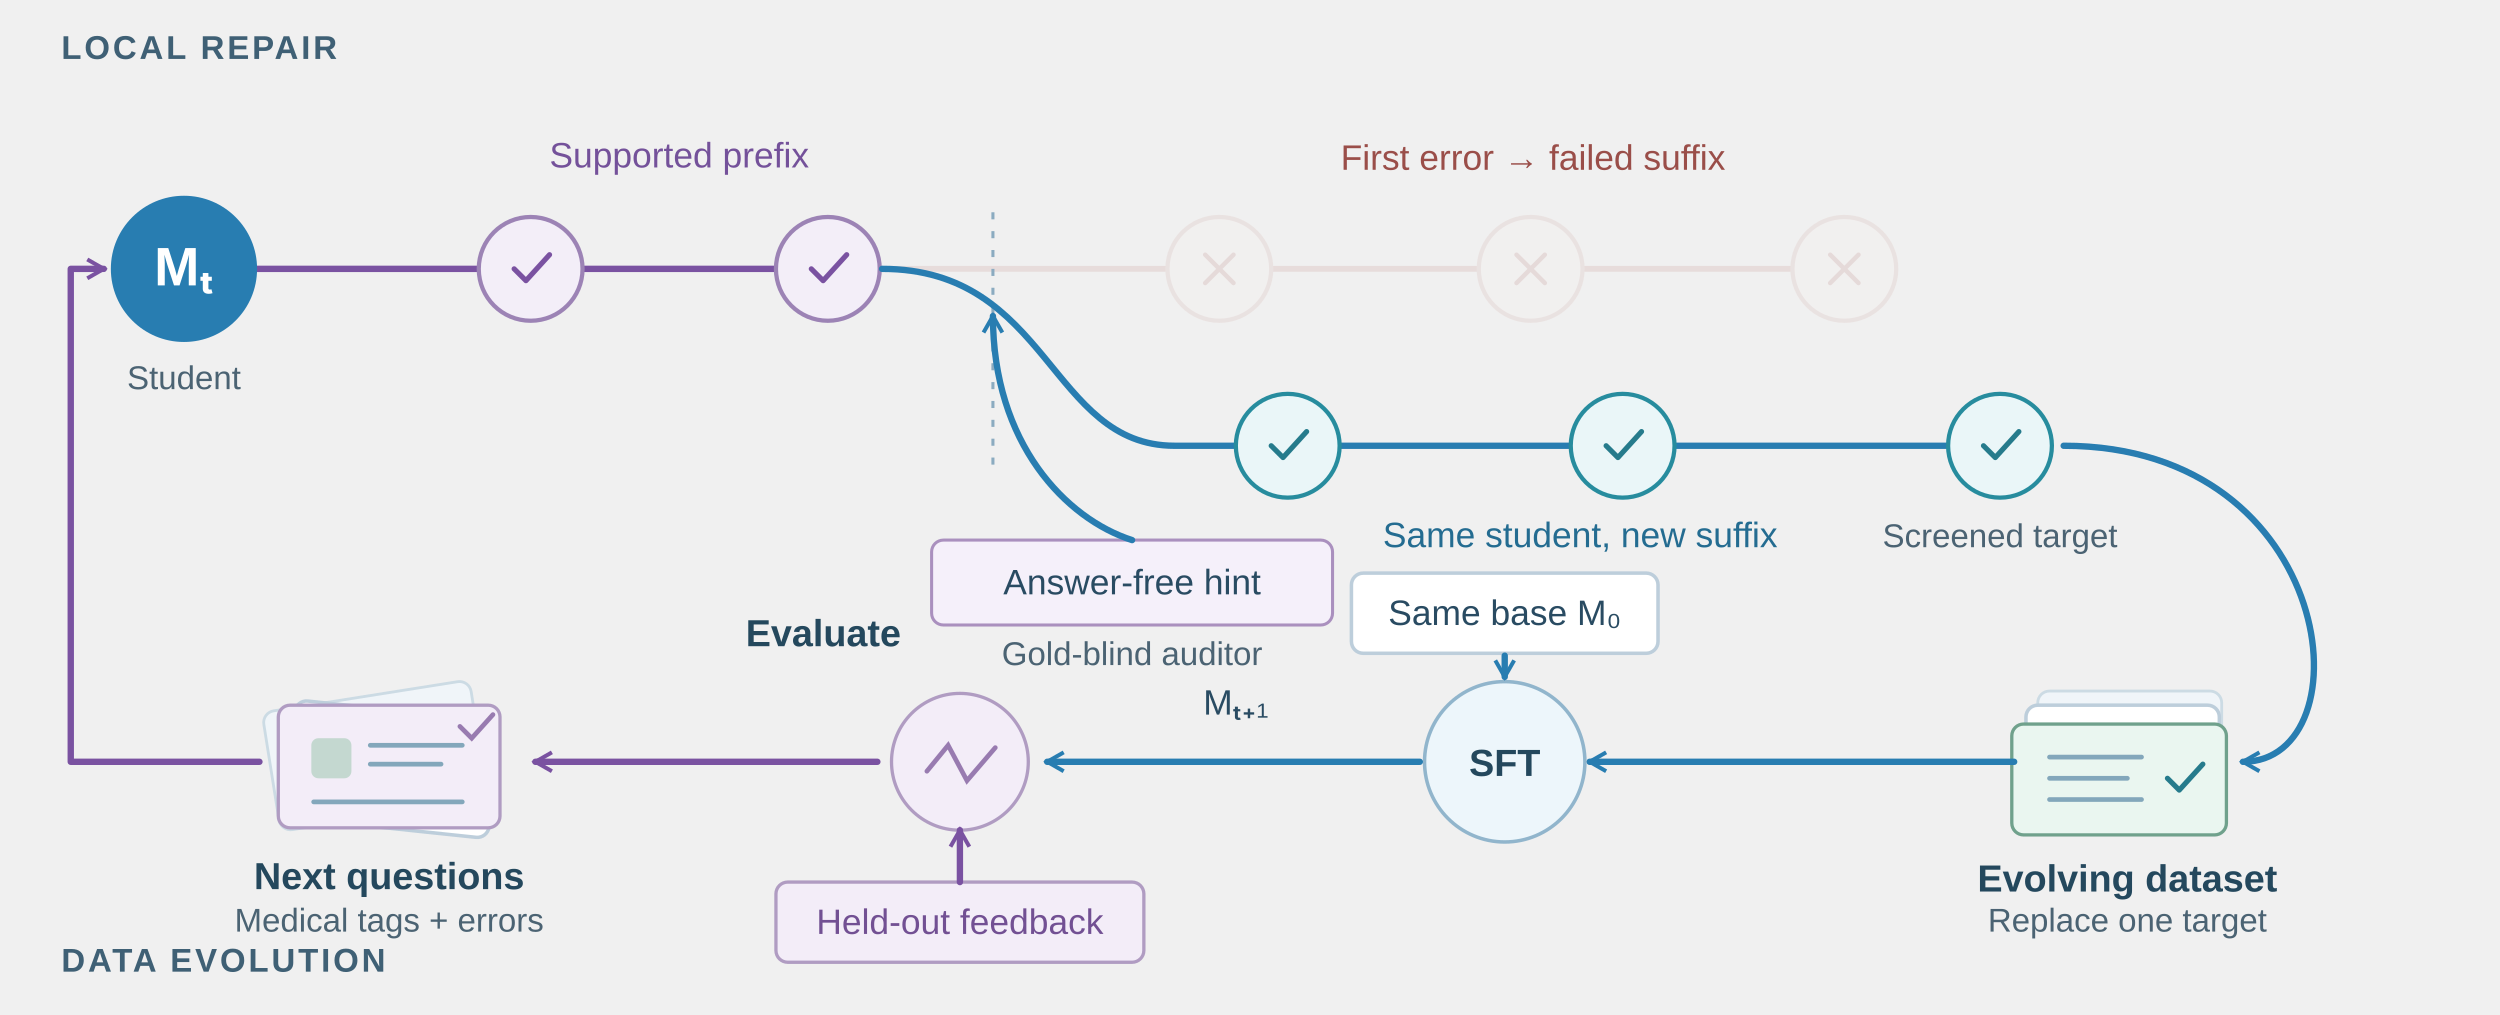
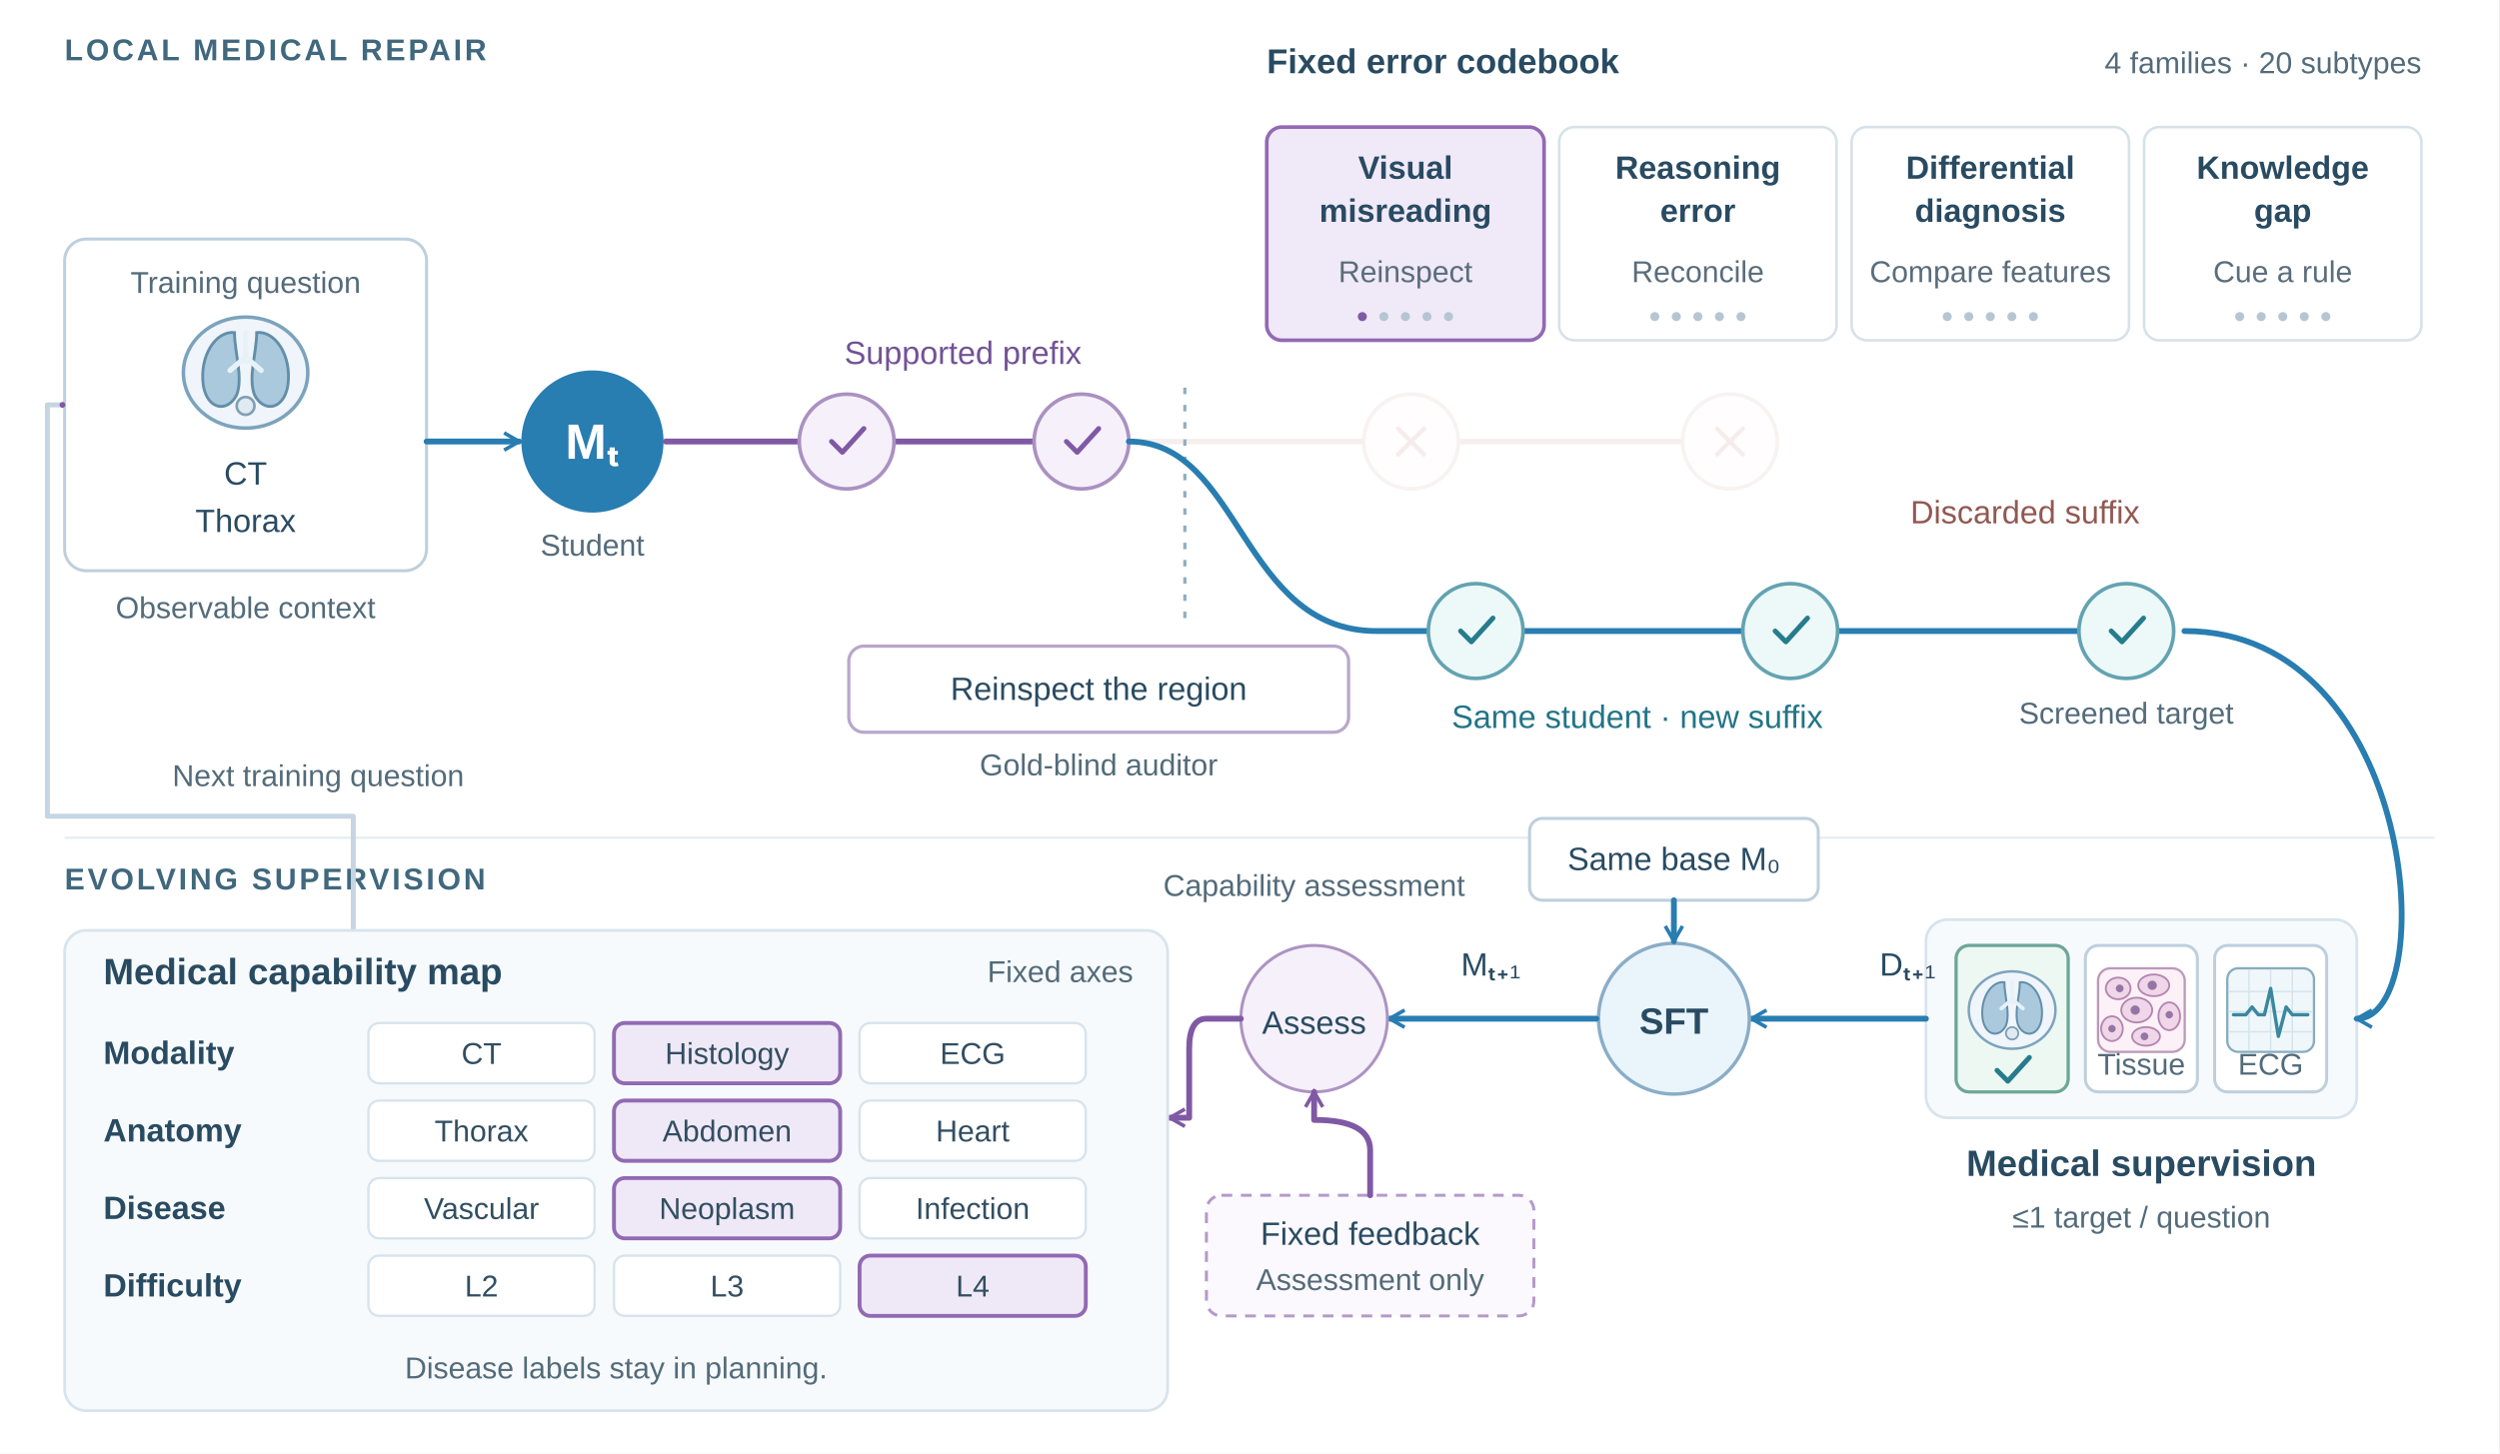
- <svg xmlns="http://www.w3.org/2000/svg" viewBox="0 0 1060 430" class="navigation-scene" role="img" aria-labelledby="scene-title scene-description" data-mobile="false">
+ <svg xmlns="http://www.w3.org/2000/svg" viewBox="0 0 1160 675" class="navigation-scene" role="img" aria-labelledby="scene-title scene-description" data-mobile="false">
  <style>
- .navigation-scene{font-family:-apple-system,BlinkMacSystemFont,'Segoe UI',Arial,sans-serif;background:#fff;color:#203e51}
+ .navigation-scene{font-family:-apple-system,BlinkMacSystemFont,'Segoe UI',Arial,sans-serif;background:#fff;color:#23475d}
.navigation-scene text{font-size:16px;fill:#294b62}
- .navigation-scene text.small{font-size:14px;fill:#4b6373}
- .navigation-scene text.label{font-size:14px;letter-spacing:1.2px;fill:#3f6075;font-weight:650}
- .navigation-scene text.good-label{fill:#246c91;font-size:15px}
- .navigation-scene #prefix-caption text{fill:#74519a}
- .navigation-scene text.bad-label{fill:#9a4e49;font-size:15px}
- .navigation-scene text.white{fill:white;font-size:23px;font-weight:600}
- .navigation-scene text.base{font-size:15px;fill:#294b62}
- .navigation-scene text.title{font-weight:650;fill:#24485d}
- .navigation-scene text.violet{fill:#725093;font-size:15px}
- .navigation-scene .route{stroke:#c1d3df;stroke-width:2.3;stroke-linecap:round;stroke-linejoin:round}
- .navigation-scene .draw-blue{stroke:#287db1;stroke-width:2.7}.navigation-scene #prefix-path{stroke:#7a52a1}
- .navigation-scene .draw-red{stroke:#ba746d;stroke-width:2.5}.navigation-scene .draw-violet{stroke:#7a52a1;stroke-width:2.7}
- .navigation-scene .rollback{stroke:#af7069;stroke-width:2;stroke-dasharray:5 6}
- .navigation-scene .node{stroke-width:1.8;fill:#fff}.navigation-scene .node.good{stroke:#9c83b5;fill:#f3eef8}
- .navigation-scene .node.bad{stroke:#c89991;fill:#fbf0ec}.navigation-scene .node.repaired{stroke:#278c9e;fill:#eaf6f8}
- .navigation-scene .check{fill:none;stroke:#267b8c;stroke-width:2.2;stroke-linecap:round;stroke-linejoin:round}.navigation-scene .node.good+.check{stroke:#7a52a1}
- .navigation-scene .cross{stroke:#ae665f;stroke-width:1.9;stroke-linecap:round}
- .navigation-scene .plain{fill:#fff;stroke:#bdcedb;stroke-width:1.5}.navigation-scene .paper-line{stroke:#83a7bb;stroke-width:2;stroke-linecap:round}
- .navigation-scene .violet-line{stroke:#987bb0;stroke-width:2;stroke-linecap:round}
- .navigation-scene .ghost{fill:#f0f5f9;stroke:#ccdbe4;stroke-width:1.2}.navigation-scene .active-target{fill:#eaf6f0;stroke:#70a18c;stroke-width:1.4}
- .navigation-scene .hint-shape{fill:#f5f0fa;stroke:#aa90be;stroke-width:1.3}.navigation-scene .sft{fill:#edf6fb;stroke:#91b5cc;stroke-width:1.5}
- .navigation-scene .feedback-shape{fill:#f3edf8;stroke:#b09cc2;stroke-width:1.4}.navigation-scene .ring{fill:none;stroke:#b8776c;stroke-width:1.5;stroke-dasharray:4 5}
- .navigation-scene .marker-blue{fill:#287db1}.navigation-scene .marker-violet{fill:#7a52a1}.navigation-scene .boundary{stroke:#8babc0;stroke-width:1.3;stroke-dasharray:3 5}
+ .navigation-scene .small{font-size:14px;fill:#536b7a}
+ .navigation-scene .section-label{font-size:14px;letter-spacing:1.3px;font-weight:650;fill:#40687e}
+ .navigation-scene .title{font-size:17px;font-weight:650;fill:#294b62}
+ .navigation-scene .white{fill:#fff;font-size:23px;font-weight:600}
+ .navigation-scene .good-label{fill:#725297;font-size:15px}
+ .navigation-scene .repair-label{fill:#227487;font-size:15px}
+ .navigation-scene .bad-label{fill:#925851;font-size:15px}
+ .navigation-scene .base{font-size:15px;fill:#294b62}
+ .navigation-scene .book-title{font-size:16px;font-weight:650}
+ .navigation-scene .family-name{font-size:15px;font-weight:600}
+ .navigation-scene .family-operation{font-size:14px;fill:#5a6d7c}
+ .navigation-scene .axis-label{font-size:15px;font-weight:600}
+ .navigation-scene .tag-text{font-size:14px;fill:#324e62}
+ .navigation-scene .route{stroke:#c5d5e1;stroke-width:2.3;stroke-linecap:round;stroke-linejoin:round}
+ .navigation-scene .draw-blue{stroke:#287db1;stroke-width:2.7}.navigation-scene .draw-violet{stroke:#8059a5;stroke-width:2.7}
+ .navigation-scene .draw-red{stroke:#bd7b72;stroke-width:2.5}.navigation-scene .rollback{stroke:#b58176;stroke-dasharray:5 6}
+ .navigation-scene .node{stroke:#becfdd;stroke-width:1.7;fill:#fff}.navigation-scene .node.good{stroke:#aa91c1;fill:#f5f0fa}
+ .navigation-scene .node.bad{stroke:#cb9c94;fill:#fcf1ee}.navigation-scene .node.repaired{stroke:#63a3b1;fill:#edf8f8}
+ .navigation-scene .check{fill:none;stroke:#267c8c;stroke-width:2.3;stroke-linecap:round;stroke-linejoin:round}
+ .navigation-scene .node.good+.check{stroke:#8059a5}.navigation-scene .cross{stroke:#b36e65;stroke-width:2;stroke-linecap:round}
+ .navigation-scene .panel{fill:#f7fafc;stroke:#d8e4ed;stroke-width:1.3}.navigation-scene .plain{fill:#fff;stroke:#becfdd;stroke-width:1.4}
+ .navigation-scene .family-card{fill:#fff;stroke:#d6e1e9;stroke-width:1.2}.navigation-scene .family-active{fill:#f0e9f8;stroke:#9369b4;stroke-width:1.7}
+ .navigation-scene .subtype-dot{fill:#b6c5d2}.navigation-scene .active-subtype{fill:#8059a5}
+ .navigation-scene .tag-chip{fill:#fff;stroke:#d7e3ed;stroke-width:1.1}.navigation-scene .tag-focus{fill:#e5f1fa;stroke:#5999c0;stroke-width:1.8}
+ .navigation-scene .hint-shape{fill:#fff;stroke:#b8a7ca;stroke-width:1.5}.navigation-scene .sft{fill:#eaf4fb;stroke:#8aadc7;stroke-width:1.6}
+ .navigation-scene .feedback-shape{fill:#f5f0f9;stroke:#ac93c2;stroke-width:1.4}.navigation-scene .feedback-bank{fill:#fbf9fd;stroke:#b49aca;stroke-width:1.4;stroke-dasharray:5 4}
+ .navigation-scene .active-target{fill:#edf8f3;stroke:#6da797;stroke-width:1.5}.navigation-scene .ring{fill:none;stroke:#b97c70;stroke-width:1.8;stroke-dasharray:4 5}
+ .navigation-scene .boundary{stroke:#90aec2;stroke-width:1.5;stroke-dasharray:3 5}.navigation-scene .divider{stroke:#e3ecf2;stroke-width:1}
+ .navigation-scene .fresh-route{stroke:#a6bfce;stroke-dasharray:5 7}.navigation-scene .marker-blue{fill:#287db1}.navigation-scene .marker-violet{fill:#8059a5}
</style>
  <defs>
    <marker id="arrow-blue" viewBox="0 0 10 10" refX="8" refY="5" markerWidth="10" markerHeight="10" markerUnits="userSpaceOnUse" orient="auto">
      <path d="M1 1L8 5L1 9" fill="none" stroke="#287db1" stroke-width="1.7" />
    </marker>
    <marker id="arrow-violet" viewBox="0 0 10 10" refX="8" refY="5" markerWidth="10" markerHeight="10" markerUnits="userSpaceOnUse" orient="auto">
-       <path d="M1 1L8 5L1 9" fill="none" stroke="#7a52a1" stroke-width="1.7" />
+       <path d="M1 1L8 5L1 9" fill="none" stroke="#8059a5" stroke-width="1.7" />
    </marker>
    <marker id="arrow-red" viewBox="0 0 10 10" refX="8" refY="5" markerWidth="10" markerHeight="10" markerUnits="userSpaceOnUse" orient="auto">
-       <path d="M1 1L8 5L1 9" fill="none" stroke="#af7069" stroke-width="1.7" />
+       <path d="M1 1L8 5L1 9" fill="none" stroke="#b58176" stroke-width="1.7" />
    </marker>
+     <symbol id="medical-ct" viewBox="0 0 64 64">
+       <ellipse cx="32" cy="32" rx="28" ry="25" fill="#eff5fa" stroke="#7ca3bc" stroke-width="1.6" />
+       <path d="M27 14C19 13 11 24 13 38C15 49 24 50 28 42C31 34 27 23 27 14ZM37 14C45 13 53 24 51 38C49 49 40 50 36 42C33 34 37 23 37 14Z" fill="#aac9dc" stroke="#638eaa" stroke-width="1.3" />
+       <path d="M32 14V27M32 25L25 31M32 25L39 31" fill="none" stroke="#e7f1f8" stroke-width="2.4" stroke-linecap="round" />
+       <circle cx="32" cy="47" r="4" fill="#e0eaf2" stroke="#819fb4" stroke-width="1.2" />
+     </symbol>
+     <symbol id="medical-histology" viewBox="0 0 64 64">
+       <rect x="4" y="5" width="56" height="54" rx="8" fill="#fbf1f6" stroke="#bc99ba" stroke-width="1.5" />
+       <g fill="#efd6e8" stroke="#b585b0" stroke-width="1.2">
+         <ellipse cx="17" cy="18" rx="8" ry="7" />
+         <ellipse cx="40" cy="16" rx="10" ry="7" />
+         <ellipse cx="29" cy="32" rx="10" ry="8" />
+         <ellipse cx="50" cy="36" rx="7" ry="9" />
+         <ellipse cx="13" cy="44" rx="7" ry="8" />
+         <ellipse cx="35" cy="49" rx="9" ry="6" />
+       </g>
+       <g fill="#9674a5">
+         <circle cx="18" cy="18" r="2.5" />
+         <circle cx="39" cy="16" r="3" />
+         <circle cx="28" cy="32" r="3" />
+         <circle cx="50" cy="35" r="2.4" />
+         <circle cx="13" cy="44" r="2.4" />
+         <circle cx="34" cy="49" r="2.5" />
+       </g>
+     </symbol>
+     <symbol id="medical-ecg" viewBox="0 0 64 64">
+       <rect x="4" y="5" width="56" height="54" rx="7" fill="#f0f7fa" stroke="#88acbd" stroke-width="1.5" />
+       <path d="M5 20H59M5 33H59M5 46H59M18 6V58M32 6V58M46 6V58" fill="none" stroke="#d5e5ec" stroke-width="1" />
+       <path d="M8 35H16L20 30L24 35H28L32 18L37 49L42 30L46 35H56" fill="none" stroke="#3a879f" stroke-width="2.2" stroke-linecap="round" stroke-linejoin="round" />
+     </symbol>
  </defs>
-   <text x="26" y="25" class="label" text-anchor="start">LOCAL REPAIR</text>
-   <text x="26" y="412" class="label" text-anchor="start">DATA EVOLUTION</text>
-   <g id="outer-track">
-     <path id="target-track" d="M875 189C992 189 1004 323 951 323" class="route " fill="none" />
-     <path id="data-track" d="M854 323H674" class="route " fill="none" />
-     <path id="model-track" d="M602 323H444" class="route " fill="none" />
-     <path id="selection-track" d="M372 323H227" class="route " fill="none" />
-     <path id="return-track" d="M110 323H30V114H44" class="route " fill="none" />
-   </g>
-   <g id="trace-core">
-     <path id="prefix-path" d="M109 114H351" class="route draw-blue" fill="none" />
-     <g id="student" transform="translate(78 114)">
-       <circle r="31" fill="#287db1" />
-       <text x="0" y="7" class="white" text-anchor="middle">Mₜ</text>
-       <text x="0" y="51" class="small" text-anchor="middle">Student</text>
-     </g>
-     <g id="prefix-0" transform="translate(225 114)">
+   <rect width="1160" height="675" fill="#fff" />
+   <text x="30" y="28" class="section-label" text-anchor="start">LOCAL MEDICAL REPAIR</text>
+   <path d="M30 389H1130" class="divider" />
+   <text x="30" y="413" class="section-label" text-anchor="start">EVOLVING SUPERVISION</text>
+   <g id="outer-tracks">
+     <path id="target-track" d="M1014 293C1123 293 1133 473 1094 473" class="route " fill="none" opacity="1" />
+     <path id="data-track" d="M894 473H813" class="route " fill="none" />
+     <path id="model-track" d="M741 473H645" class="route " fill="none" />
+     <path id="feedback-track" d="M636 555V534Q636 520 610 520V507" class="route " fill="none" />
+     <path id="selection-track" d="M576 473H560Q552 473 552 487V519H543" class="route " fill="none" />
+     <path id="return-track" d="M164 432V379H22V188H29" class="route " fill="none" />
+     <path id="base-track" d="M777 418V437" class="route " fill="none" />
+   </g>
+   <g id="question" transform="translate(114 188)">
+     <rect x="-84" y="-77" width="168" height="154" rx="10" class="plain" />
+     <text x="0" y="-52" class="small" text-anchor="middle">Training question</text>
+     <g id="question-ct" opacity="1">
+       <use href="#medical-ct" x="-33" y="-48" width="66" height="66" />
+     </g>
+     <g id="question-histology" opacity="0">
+       <use href="#medical-histology" x="-33" y="-48" width="66" height="66" />
+     </g>
+     <text id="context-modality" x="0" y="37" class="base" text-anchor="middle">CT</text>
+     <text id="context-anatomy" x="0" y="59" class="base" text-anchor="middle">Thorax</text>
+     <circle id="reinspection-ring" cx="12" cy="-13" r="12" class="ring" opacity="0" />
+   </g>
+   <text x="114" y="287" class="small" text-anchor="middle">Observable context</text>
+   <path id="input-path" d="M198 205H241" class="route draw-blue" fill="none" data-arrow="arrow-blue" marker-end="url(#arrow-blue)" />
+   <g id="student" transform="translate(275 205)">
+     <circle r="33" fill="#287db1" />
+     <text id="student-model" x="0" y="8" class="white" text-anchor="middle">Mₜ</text>
+     <text x="0" y="53" class="small" text-anchor="middle">Student</text>
+   </g>
+   <g id="trace-past" opacity="1">
+     <path id="prefix-path" d="M309 205H502" class="route draw-violet" fill="none" style="stroke-dasharray: 193, 193; stroke-dashoffset: 0;" />
+     <g id="prefix-0" transform="translate(393 205)" opacity="1">
      <circle r="22" class="node good" />
      <path d="M-7 0l5 5 10-11" class="check" />
    </g>
-     <g id="prefix-1" transform="translate(351 114)">
+     <g id="prefix-1" transform="translate(502 205)" opacity="1">
      <circle r="22" class="node good" />
      <path d="M-7 0l5 5 10-11" class="check" />
    </g>
-     <g id="prefix-caption">
-       <text x="288" y="71" class="good-label" text-anchor="middle">Supported prefix</text>
-     </g>
-     <g id="failed-branch" opacity=".16">
-       <path id="wrong-path" d="M374 114H782" class="route draw-red" fill="none" />
-       <g id="wrong-0" transform="translate(517 114)">
+     <text x="447" y="169" class="good-label" text-anchor="middle">Supported prefix</text>
+     <g id="failed-branch" opacity="0.13">
+       <path id="wrong-path" d="M524 205H803" class="route draw-red" fill="none" style="stroke-dasharray: 279, 279; stroke-dashoffset: 0;" />
+       <g id="wrong-0" transform="translate(655 205)">
        <circle r="22" class="node bad" />
        <path d="M-6-6L6 6M6-6L-6 6" class="cross" />
      </g>
-       <g id="wrong-1" transform="translate(649 114)">
+       <g id="wrong-1" transform="translate(803 205)">
        <circle r="22" class="node bad" />
        <path d="M-6-6L6 6M6-6L-6 6" class="cross" />
      </g>
-       <g id="wrong-2" transform="translate(782 114)">
-         <circle r="22" class="node bad" />
-         <path d="M-6-6L6 6M6-6L-6 6" class="cross" />
-       </g>
-     </g>
-     <g id="failed-label">
-       <text x="650" y="72" class="bad-label" text-anchor="middle">First error → failed suffix</text>
-     </g>
-     <path id="safe-boundary" d="M421 90v108" class="boundary" />
-     <g id="new-branch">
-       <path id="correct-path" d="M374 114C445 114 445 189 498 189H848" class="route draw-blue" fill="none" />
-       <g id="corrected-0" transform="translate(546 189)">
+     </g>
+     <text id="failed-label" x="940" y="243" class="bad-label" text-anchor="middle">Discarded suffix</text>
+     <circle id="error-ring" cx="655" cy="205" r="30" class="ring" opacity="0" />
+     <path id="diagnosis-path" d="M655 177V159" class="route draw-violet" fill="none" data-arrow="arrow-violet" marker-end="url(#arrow-violet)" style="stroke-dasharray: 18, 18; stroke-dashoffset: 0; marker-end: url(&quot;#arrow-violet&quot;);" opacity="0" />
+     <path id="rollback-path" d="M803 230V259H550V227" class="route rollback" fill="none" data-arrow="arrow-red" marker-end="url(#arrow-red)" style="stroke-dasharray: 314, 314; stroke-dashoffset: 0; marker-end: url(&quot;#arrow-red&quot;);" opacity="0" />
+     <path id="safe-boundary" d="M550 180v112" class="boundary" opacity="1" />
+     <g id="new-branch" opacity="1">
+       <path id="correct-path" d="M524 205C576 205 576 293 639 293H987" class="route draw-blue" fill="none" style="stroke-dasharray: 500.174, 500.174; stroke-dashoffset: 0;" />
+       <g id="corrected-0" transform="translate(685 293)" opacity="1">
        <circle r="22" class="node repaired" />
        <path d="M-7 0l5 5 10-11" class="check" />
      </g>
-       <g id="corrected-1" transform="translate(688 189)">
+       <g id="corrected-1" transform="translate(831 293)" opacity="1">
        <circle r="22" class="node repaired" />
        <path d="M-7 0l5 5 10-11" class="check" />
      </g>
-       <g id="corrected-2" transform="translate(848 189)">
+       <g id="corrected-2" transform="translate(987 293)" opacity="1">
        <circle r="22" class="node repaired" />
+         <g id="screen-check" opacity="1">
+           <path d="M-7 0l5 5 10-11" class="check" />
+         </g>
+       </g>
+     </g>
+     <text x="760" y="338" class="repair-label" text-anchor="middle">Same student · new suffix</text>
+     <text id="target-status-label" x="987" y="336" class="small" text-anchor="middle">Screened target</text>
+   </g>
+   <g id="trace-fresh" opacity="0">
+     <path id="fresh-path" d="M309 205H820" class="route fresh-route" fill="none" />
+     <g id="fresh-result" transform="translate(849 205)">
+       <circle r="22" class="node " />
+       <text x="0" y="8" class="title" text-anchor="middle">?</text>
+     </g>
+     <text x="447" y="169" class="good-label" text-anchor="middle">Fresh rollout</text>
+     <text x="940" y="243" class="small" text-anchor="middle">Diagnose the new rollout independently</text>
+   </g>
+   <g id="error-codebook">
+     <text x="588" y="34" class="book-title" text-anchor="start">Fixed error codebook</text>
+     <text x="1124" y="34" class="small" text-anchor="end">4 families · 20 subtypes</text>
+     <g id="error-family-0">
+       <rect id="error-card-0" x="588" y="59" width="128.75" height="99" rx="7" class="family-card family-active" />
+       <text x="652.375" y="83" class="family-name" text-anchor="middle">Visual</text>
+       <text x="652.375" y="103" class="family-name" text-anchor="middle">misreading</text>
+       <text x="652.375" y="131" class="family-operation" text-anchor="middle">Reinspect</text>
+       <circle id="subtype-0-0" cx="632.375" cy="147" r="2.1" class="subtype-dot active-subtype" />
+       <circle id="subtype-0-1" cx="642.375" cy="147" r="2.1" class="subtype-dot" />
+       <circle id="subtype-0-2" cx="652.375" cy="147" r="2.1" class="subtype-dot" />
+       <circle id="subtype-0-3" cx="662.375" cy="147" r="2.1" class="subtype-dot" />
+       <circle id="subtype-0-4" cx="672.375" cy="147" r="2.1" class="subtype-dot" />
+     </g>
+     <g id="error-family-1">
+       <rect id="error-card-1" x="723.75" y="59" width="128.75" height="99" rx="7" class="family-card" />
+       <text x="788.125" y="83" class="family-name" text-anchor="middle">Reasoning</text>
+       <text x="788.125" y="103" class="family-name" text-anchor="middle">error</text>
+       <text x="788.125" y="131" class="family-operation" text-anchor="middle">Reconcile</text>
+       <circle id="subtype-1-0" cx="768.125" cy="147" r="2.1" class="subtype-dot" />
+       <circle id="subtype-1-1" cx="778.125" cy="147" r="2.1" class="subtype-dot" />
+       <circle id="subtype-1-2" cx="788.125" cy="147" r="2.1" class="subtype-dot" />
+       <circle id="subtype-1-3" cx="798.125" cy="147" r="2.1" class="subtype-dot" />
+       <circle id="subtype-1-4" cx="808.125" cy="147" r="2.1" class="subtype-dot" />
+     </g>
+     <g id="error-family-2">
+       <rect id="error-card-2" x="859.5" y="59" width="128.75" height="99" rx="7" class="family-card" />
+       <text x="923.875" y="83" class="family-name" text-anchor="middle">Differential</text>
+       <text x="923.875" y="103" class="family-name" text-anchor="middle">diagnosis</text>
+       <text x="923.875" y="131" class="family-operation" text-anchor="middle">Compare features</text>
+       <circle id="subtype-2-0" cx="903.875" cy="147" r="2.1" class="subtype-dot" />
+       <circle id="subtype-2-1" cx="913.875" cy="147" r="2.1" class="subtype-dot" />
+       <circle id="subtype-2-2" cx="923.875" cy="147" r="2.1" class="subtype-dot" />
+       <circle id="subtype-2-3" cx="933.875" cy="147" r="2.1" class="subtype-dot" />
+       <circle id="subtype-2-4" cx="943.875" cy="147" r="2.1" class="subtype-dot" />
+     </g>
+     <g id="error-family-3">
+       <rect id="error-card-3" x="995.25" y="59" width="128.75" height="99" rx="7" class="family-card" />
+       <text x="1059.625" y="83" class="family-name" text-anchor="middle">Knowledge</text>
+       <text x="1059.625" y="103" class="family-name" text-anchor="middle">gap</text>
+       <text x="1059.625" y="131" class="family-operation" text-anchor="middle">Cue a rule</text>
+       <circle id="subtype-3-0" cx="1039.625" cy="147" r="2.1" class="subtype-dot" />
+       <circle id="subtype-3-1" cx="1049.625" cy="147" r="2.1" class="subtype-dot" />
+       <circle id="subtype-3-2" cx="1059.625" cy="147" r="2.1" class="subtype-dot" />
+       <circle id="subtype-3-3" cx="1069.625" cy="147" r="2.1" class="subtype-dot" />
+       <circle id="subtype-3-4" cx="1079.625" cy="147" r="2.1" class="subtype-dot" />
+     </g>
+   </g>
+   <g id="hint" transform="translate(510 320)">
+     <rect id="hint-box" x="-116" y="-20" width="232" height="40" rx="7" class="hint-shape" style="fill: rgb(255, 255, 255);" />
+     <text id="hint-operation" x="0" y="5" class="base" text-anchor="middle">Reinspect the region</text>
+     <text x="0" y="40" class="small" text-anchor="middle">Gold-blind auditor</text>
+   </g>
+   <path id="hint-path" d="M510 299C510 272 550 264 550 229" class="route draw-violet" fill="none" data-arrow="arrow-violet" marker-end="url(#arrow-violet)" style="stroke-dasharray: 83.214, 83.214; stroke-dashoffset: 0; marker-end: url(&quot;#arrow-violet&quot;);" opacity="0" />
+   <g id="dataset" transform="translate(994 473)">
+     <rect x="-100" y="-46" width="200" height="92" rx="10" class="panel" />
+     <g transform="translate(-60 0)">
+       <rect x="-26" y="-34" width="52" height="68" rx="6" class="plain" />
+       <use href="#medical-ct" x="-23" y="-27" width="46" height="46" />
+       <text x="0" y="26" class="small" text-anchor="middle">CT</text>
+     </g>
+     <g transform="translate(0 0)">
+       <rect x="-26" y="-34" width="52" height="68" rx="6" class="plain" />
+       <use href="#medical-histology" x="-23" y="-27" width="46" height="46" />
+       <text x="0" y="26" class="small" text-anchor="middle">Tissue</text>
+     </g>
+     <g transform="translate(60 0)">
+       <rect x="-26" y="-34" width="52" height="68" rx="6" class="plain" />
+       <use href="#medical-ecg" x="-23" y="-27" width="46" height="46" />
+       <text x="0" y="26" class="small" text-anchor="middle">ECG</text>
+     </g>
+     <g id="new-target" transform="translate(-60 0)" opacity="1">
+       <rect x="-26" y="-34" width="52" height="68" rx="6" class="active-target" />
+       <use href="#medical-ct" x="-23" y="-27" width="46" height="46" />
+       <g transform="translate(0 24)">
        <path d="M-7 0l5 5 10-11" class="check" />
      </g>
    </g>
-     <g id="new-branch-labels">
-       <text x="670" y="232" class="good-label" text-anchor="middle">Same student, new suffix</text>
-       <text x="848" y="232" class="small" text-anchor="middle">Screened target</text>
-     </g>
-     <g id="hint" transform="translate(480 247)">
-       <rect x="-85" y="-18" width="170" height="36" rx="5" class="hint-shape" />
-       <text x="0" y="5" class="base" text-anchor="middle">Answer-free hint</text>
-       <text x="0" y="35" class="small" text-anchor="middle">Gold-blind auditor</text>
-     </g>
-     <path id="hint-path" d="M480 229C452 220 421 188 421 134" class="route draw-blue" fill="none" data-arrow="arrow-blue" marker-end="url(#arrow-blue)" />
-   </g>
-   <g id="dataset" transform="translate(902 323)">
-     <rect x="-38" y="-30" width="78" height="50" rx="5" class="ghost" />
-     <rect x="-43" y="-24" width="82" height="51" rx="5" class="plain" />
-     <g id="old-target" opacity="0">
-       <rect x="-49" y="-16" width="91" height="47" rx="5" class="plain" />
-       <path d="M-33-2H25M-33 7H17M-33 16H25" class="paper-line" />
-     </g>
-     <g id="new-target">
-       <rect x="-49" y="-16" width="91" height="47" rx="5" class="active-target" />
-       <path d="M-33-2H6M-33 7H0M-33 16H6" class="paper-line" />
-       <g transform="translate(24 7)">
-         <path d="M-7 0l5 5 10-11" class="check" />
-       </g>
-     </g>
-     <text x="0" y="55" class="title" text-anchor="middle">Evolving dataset</text>
-     <text x="0" y="72" class="small" text-anchor="middle">Replace one target</text>
-   </g>
-   <path id="target-path" d="M875 189C992 189 1004 323 951 323" class="route draw-blue" fill="none" data-arrow="arrow-blue" marker-end="url(#arrow-blue)" />
-   <path id="data-path" d="M854 323H674" class="route draw-blue" fill="none" data-arrow="arrow-blue" marker-end="url(#arrow-blue)" />
-   <g id="training">
-     <g transform="translate(638 323)">
-       <circle r="34" class="sft" />
-       <text x="0" y="6" class="title" text-anchor="middle">SFT</text>
-     </g>
-     <g id="base-model" transform="translate(638 260)">
-       <rect x="-65" y="-17" width="130" height="34" rx="5" class="plain" />
-       <text x="0" y="5" class="base" text-anchor="middle">Same base M₀</text>
-     </g>
-     <path id="base-path" d="M638 278V287" class="route draw-blue" fill="none" data-arrow="arrow-blue" marker-end="url(#arrow-blue)" />
-     <path id="model-path" d="M602 323H444" class="route draw-blue" fill="none" data-arrow="arrow-blue" marker-end="url(#arrow-blue)" />
-     <text x="524" y="303" class="base" text-anchor="middle">Mₜ₊₁</text>
-   </g>
-   <g id="evaluation" transform="translate(407 323)">
-     <circle r="29" class="feedback-shape" />
-     <path d="M-14 4l9-11 8 15 12-14" class="violet-line" fill="none" />
-     <text x="-25" y="-49" class="title" text-anchor="end">Evaluate</text>
-   </g>
-   <g id="feedback" transform="translate(407 391)">
-     <rect x="-78" y="-17" width="156" height="34" rx="5" class="feedback-shape" />
-     <text x="0" y="5" class="violet" text-anchor="middle">Held-out feedback</text>
-   </g>
-   <path id="feedback-path" d="M407 374V352" class="route draw-violet" fill="none" data-arrow="arrow-violet" marker-end="url(#arrow-violet)" />
-   <path id="selection-path" d="M372 323H227" class="route draw-violet" fill="none" data-arrow="arrow-violet" marker-end="url(#arrow-violet)" />
-   <g id="selection" transform="translate(165 323)">
-     <rect x="-50" y="-29" width="89" height="51" rx="5" class="ghost" transform="rotate(-9)" />
-     <rect x="-42" y="-22" width="87" height="50" rx="5" class="plain" transform="rotate(6)" />
-     <g id="selected-question">
-       <rect x="-47" y="-24" width="94" height="52" rx="5" class="feedback-shape" />
-       <rect x="-33" y="-10" width="17" height="17" rx="3" fill="#c4d8d0" />
-       <path d="M-8-7H31M-8 1H22M-32 17H31" class="paper-line" />
-       <path d="M30-15l5 5 9-10" class="violet-line" fill="none" />
-     </g>
-     <text x="0" y="54" class="title" text-anchor="middle">Next questions</text>
-     <text x="0" y="72" class="small" text-anchor="middle">Medical tags + errors</text>
-   </g>
-   <path id="return-path" d="M110 323H30V114H44" class="route draw-violet" fill="none" data-arrow="arrow-violet" marker-end="url(#arrow-violet)" />
+   </g>
+   <text x="994" y="546" class="title" text-anchor="middle">Medical supervision</text>
+   <text x="994" y="570" class="small" text-anchor="middle">≤1 target / question</text>
+   <path id="target-path" d="M1014 293C1123 293 1133 473 1094 473" class="route draw-blue" fill="none" data-arrow="arrow-blue" marker-end="url(#arrow-blue)" opacity="1" style="stroke-dasharray: 241.407, 241.407; stroke-dashoffset: 0; marker-end: url(&quot;#arrow-blue&quot;);" />
+   <path id="data-path" d="M894 473H813" class="route draw-blue" fill="none" data-arrow="arrow-blue" marker-end="url(#arrow-blue)" style="stroke-dasharray: 81, 81; stroke-dashoffset: 0; marker-end: url(&quot;#arrow-blue&quot;);" />
+   <text x="885.5" y="453" class="base" text-anchor="middle">Dₜ₊₁</text>
+   <g id="training" transform="translate(777 473)">
+     <circle r="35" class="sft" />
+     <text x="0" y="7" class="title" text-anchor="middle">SFT</text>
+   </g>
+   <g id="base-model" transform="translate(777 399)">
+     <rect x="-67" y="-19" width="134" height="38" rx="6" class="plain" />
+     <text x="0" y="5" class="base" text-anchor="middle">Same base M₀</text>
+   </g>
+   <path id="base-path" d="M777 418V437" class="route draw-blue" fill="none" data-arrow="arrow-blue" marker-end="url(#arrow-blue)" style="stroke-dasharray: 19, 19; stroke-dashoffset: 0; marker-end: url(&quot;#arrow-blue&quot;);" />
+   <path id="model-path" d="M741 473H645" class="route draw-blue" fill="none" data-arrow="arrow-blue" marker-end="url(#arrow-blue)" style="stroke-dasharray: 96, 96; stroke-dashoffset: 0; marker-end: url(&quot;#arrow-blue&quot;);" />
+   <text x="692" y="453" class="base" text-anchor="middle">Mₜ₊₁</text>
+   <g id="evaluation" transform="translate(610 473)">
+     <circle r="34" class="feedback-shape" />
+     <text x="0" y="7" class="base" text-anchor="middle">Assess</text>
+     <text x="0" y="-57" class="small" text-anchor="middle">Capability assessment</text>
+   </g>
+   <g id="feedback" transform="translate(636 583)">
+     <rect x="-76" y="-28" width="152" height="56" rx="7" class="feedback-bank" />
+     <text x="0" y="-5" class="base" text-anchor="middle">Fixed feedback</text>
+     <text x="0" y="16" class="small" text-anchor="middle">Assessment only</text>
+   </g>
+   <path id="feedback-path" d="M636 555V534Q636 520 610 520V507" class="route draw-violet" fill="none" data-arrow="arrow-violet" marker-end="url(#arrow-violet)" style="stroke-dasharray: 67.044, 67.044; stroke-dashoffset: 0; marker-end: url(&quot;#arrow-violet&quot;);" />
+   <path id="selection-path" d="M576 473H560Q552 473 552 487V519H543" class="route draw-violet" fill="none" data-arrow="arrow-violet" marker-end="url(#arrow-violet)" style="stroke-dasharray: 75.119, 75.119; stroke-dashoffset: 0; marker-end: url(&quot;#arrow-violet&quot;);" />
+   <g id="capability-map">
+     <rect x="30" y="432" width="512" height="223" rx="10" class="panel" />
+     <text x="48" y="457" class="title" text-anchor="start">Medical capability map</text>
+     <text x="526" y="456" class="small" text-anchor="end">Fixed axes</text>
+     <g class="tag-row">
+       <text x="48" y="494" class="axis-label" text-anchor="start">Modality</text>
+       <rect x="171" y="475" width="105" height="28" rx="5" class="tag-chip" />
+       <rect x="285" y="475" width="105" height="28" rx="5" class="tag-chip" />
+       <rect x="399" y="475" width="105" height="28" rx="5" class="tag-chip" />
+       <rect id="tag-focus-0" x="285" y="475" width="105" height="28" rx="5" class="tag-focus" style="fill: rgb(239, 233, 247); stroke: rgb(145, 106, 179);" />
+       <text x="223.5" y="494" class="tag-text" text-anchor="middle">CT</text>
+       <text x="337.5" y="494" class="tag-text" text-anchor="middle">Histology</text>
+       <text x="451.5" y="494" class="tag-text" text-anchor="middle">ECG</text>
+     </g>
+     <g class="tag-row">
+       <text x="48" y="530" class="axis-label" text-anchor="start">Anatomy</text>
+       <rect x="171" y="511" width="105" height="28" rx="5" class="tag-chip" />
+       <rect x="285" y="511" width="105" height="28" rx="5" class="tag-chip" />
+       <rect x="399" y="511" width="105" height="28" rx="5" class="tag-chip" />
+       <rect id="tag-focus-1" x="285" y="511" width="105" height="28" rx="5" class="tag-focus" style="fill: rgb(239, 233, 247); stroke: rgb(145, 106, 179);" />
+       <text x="223.5" y="530" class="tag-text" text-anchor="middle">Thorax</text>
+       <text x="337.5" y="530" class="tag-text" text-anchor="middle">Abdomen</text>
+       <text x="451.5" y="530" class="tag-text" text-anchor="middle">Heart</text>
+     </g>
+     <g class="tag-row">
+       <text x="48" y="566" class="axis-label" text-anchor="start">Disease</text>
+       <rect x="171" y="547" width="105" height="28" rx="5" class="tag-chip" />
+       <rect x="285" y="547" width="105" height="28" rx="5" class="tag-chip" />
+       <rect x="399" y="547" width="105" height="28" rx="5" class="tag-chip" />
+       <rect id="tag-focus-2" x="285" y="547" width="105" height="28" rx="5" class="tag-focus" style="fill: rgb(239, 233, 247); stroke: rgb(145, 106, 179);" />
+       <text x="223.5" y="566" class="tag-text" text-anchor="middle">Vascular</text>
+       <text x="337.5" y="566" class="tag-text" text-anchor="middle">Neoplasm</text>
+       <text x="451.5" y="566" class="tag-text" text-anchor="middle">Infection</text>
+     </g>
+     <g class="tag-row">
+       <text x="48" y="602" class="axis-label" text-anchor="start">Difficulty</text>
+       <rect x="171" y="583" width="105" height="28" rx="5" class="tag-chip" />
+       <rect x="285" y="583" width="105" height="28" rx="5" class="tag-chip" />
+       <rect x="399" y="583" width="105" height="28" rx="5" class="tag-chip" />
+       <rect id="tag-focus-3" x="399" y="583" width="105" height="28" rx="5" class="tag-focus" style="fill: rgb(239, 233, 247); stroke: rgb(145, 106, 179);" />
+       <text x="223.5" y="602" class="tag-text" text-anchor="middle">L2</text>
+       <text x="337.5" y="602" class="tag-text" text-anchor="middle">L3</text>
+       <text x="451.5" y="602" class="tag-text" text-anchor="middle">L4</text>
+     </g>
+     <text x="286" y="640" class="small" text-anchor="middle">Disease labels stay in planning.</text>
+   </g>
+   <path id="return-path" d="M164 432V379H22V188H29" class="route draw-violet" fill="none" data-arrow="arrow-violet" marker-end="url(#arrow-violet)" style="stroke-dasharray: 393, 393; stroke-dashoffset: 393; marker-end: none;" />
+   <text x="80" y="365" class="small" text-anchor="start">Next training question</text>
+   <g id="repair-packet" transform="translate(1094 473)" opacity="0">
+     <rect x="-16" y="-18" width="32" height="36" rx="4" class="active-target" />
+     <use href="#medical-ct" x="-14" y="-16" width="28" height="28" />
+     <path d="M4 6l3 3 5-6" class="check" />
+   </g>
+   <circle id="learning-packet" r="5" class="marker-blue" transform="translate(645 473)" opacity="0" />
+   <circle id="base-packet" r="5" class="marker-blue" transform="translate(777 437)" opacity="0" />
+   <circle id="feedback-packet" r="5" class="marker-violet" transform="translate(543 519)" opacity="0" />
+   <g id="question-packet" transform="translate(164 432)" opacity="0">
+     <use href="#medical-histology" x="-15.5" y="-15.5" width="31" height="31" />
+   </g>
+   <circle id="rollback-packet" r="4" fill="#b58176" transform="translate(550 227)" opacity="0" />
</svg>
